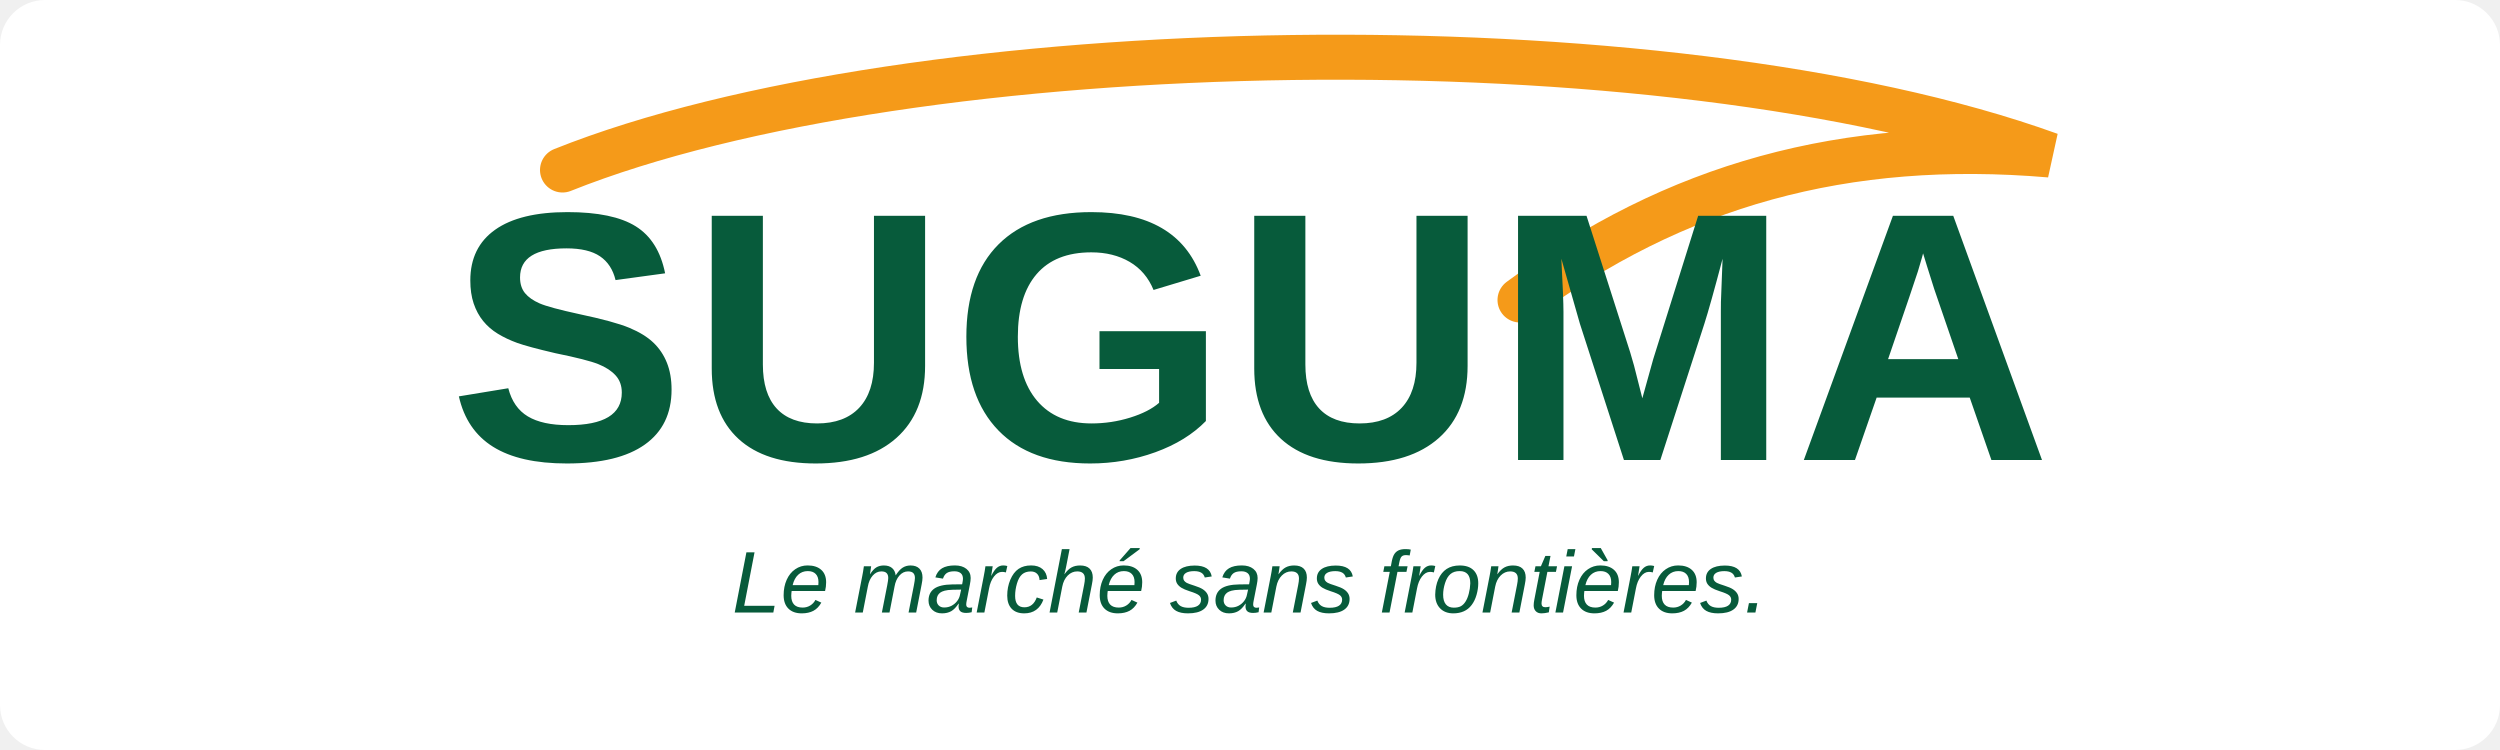
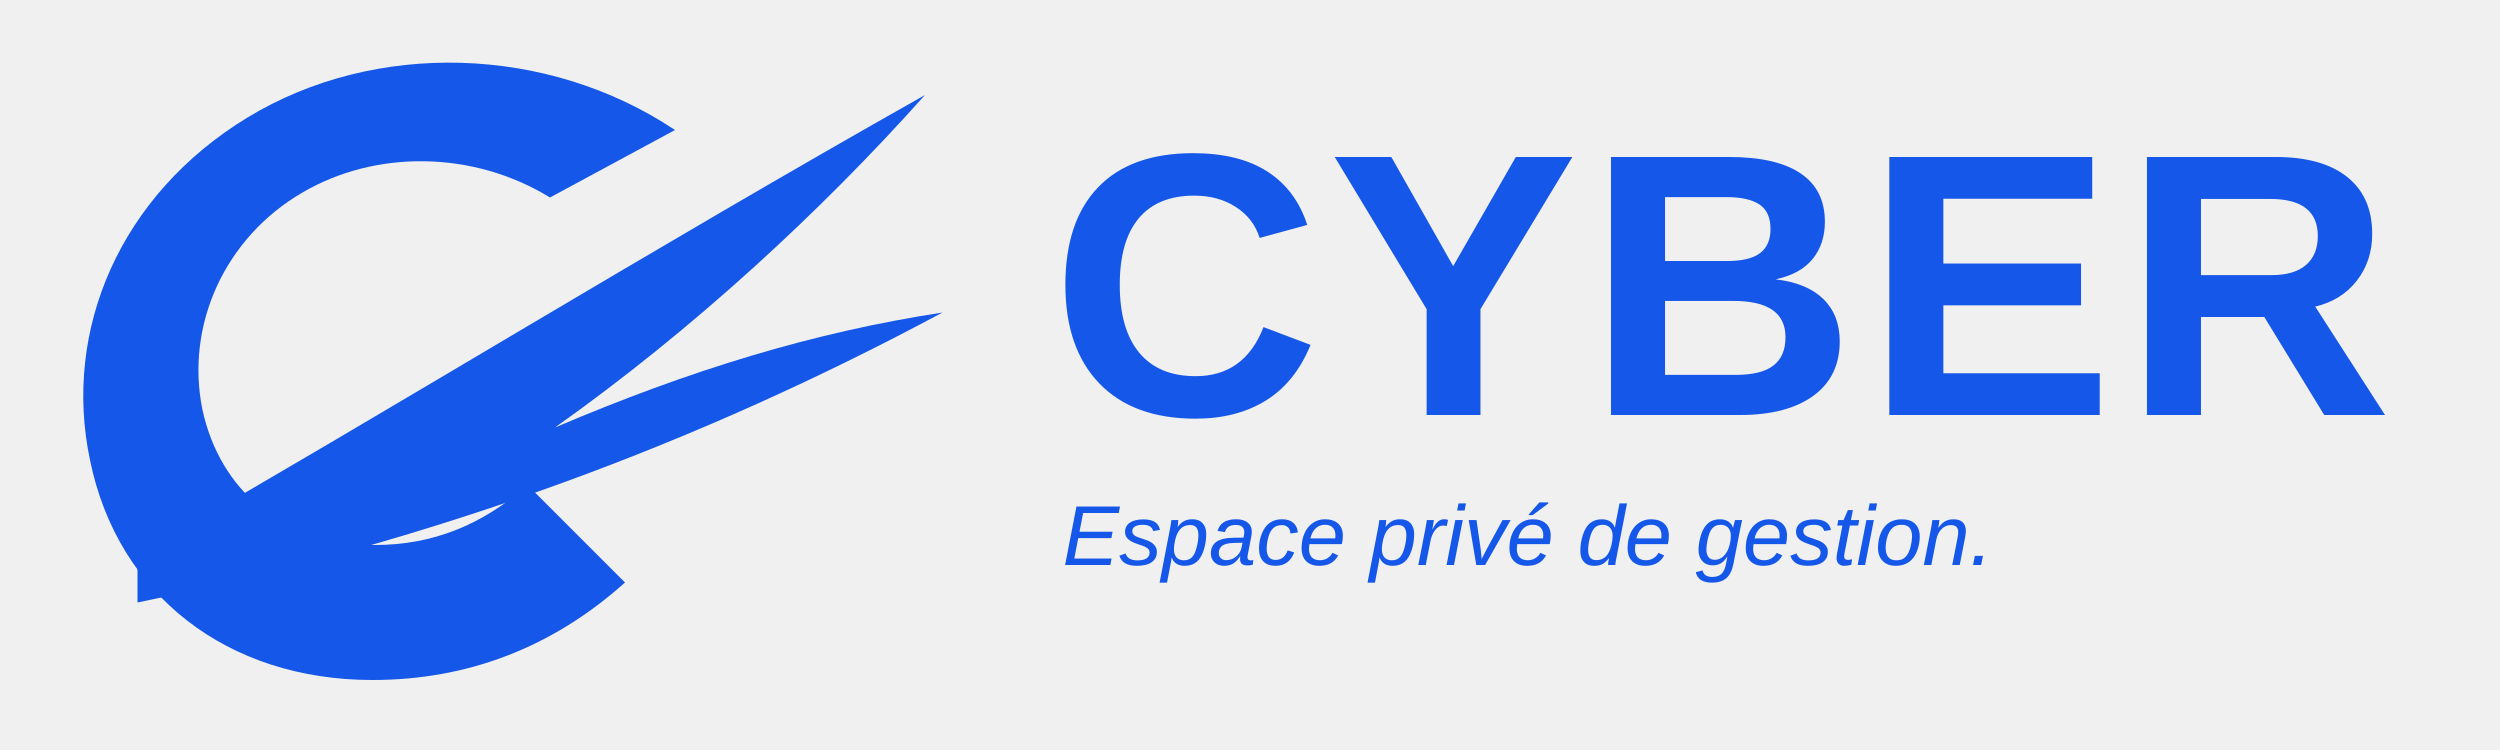
<svg xmlns="http://www.w3.org/2000/svg" viewBox="0 0 1000 300" role="img" aria-labelledby="title desc">
-   <rect width="1000" height="300" rx="18" fill="#fff" />
-   <path d="M225 68C365 12 665 6 820 62c-82-7-150 12-212 58" fill="none" stroke="#f59a19" stroke-width="18" stroke-linecap="round" />
-   <text x="500" y="184" text-anchor="middle" font-family="Arial,Helvetica,sans-serif" font-size="142" font-weight="800" letter-spacing="2" fill="#075b3b">SUGUMA</text>
-   <text x="500" y="245" text-anchor="middle" font-family="Arial,Helvetica,sans-serif" font-size="35" font-style="italic" fill="#075b3b">Le marché sans frontières.</text>
+   <g fill="#1557E8">
+     <path d="M270 52C219 18 150 16 99 47 48 78 25 132 36 184c11 54 55 88 113 88 38 0 72-13 101-39l-39-39c-18 16-38 24-61 24-37 0-62-22-69-54-7-34 9-69 40-87 29-17 68-17 99 2z" />
+     <path d="M55 222c103-59 205-122 315-184-42 47-93 94-148 133 54-23 103-38 155-46-97 52-201 91-322 116z" />
+   </g>
+   <text x="420" y="166" font-family="Arial,Helvetica,sans-serif" font-size="150" font-weight="800" letter-spacing="3" fill="#1557E8">CYBER GESTION</text>
+   <text x="425" y="226" font-family="Arial,Helvetica,sans-serif" font-size="34" font-style="italic" fill="#1557E8">Espace privé de gestion.</text>
</svg>
